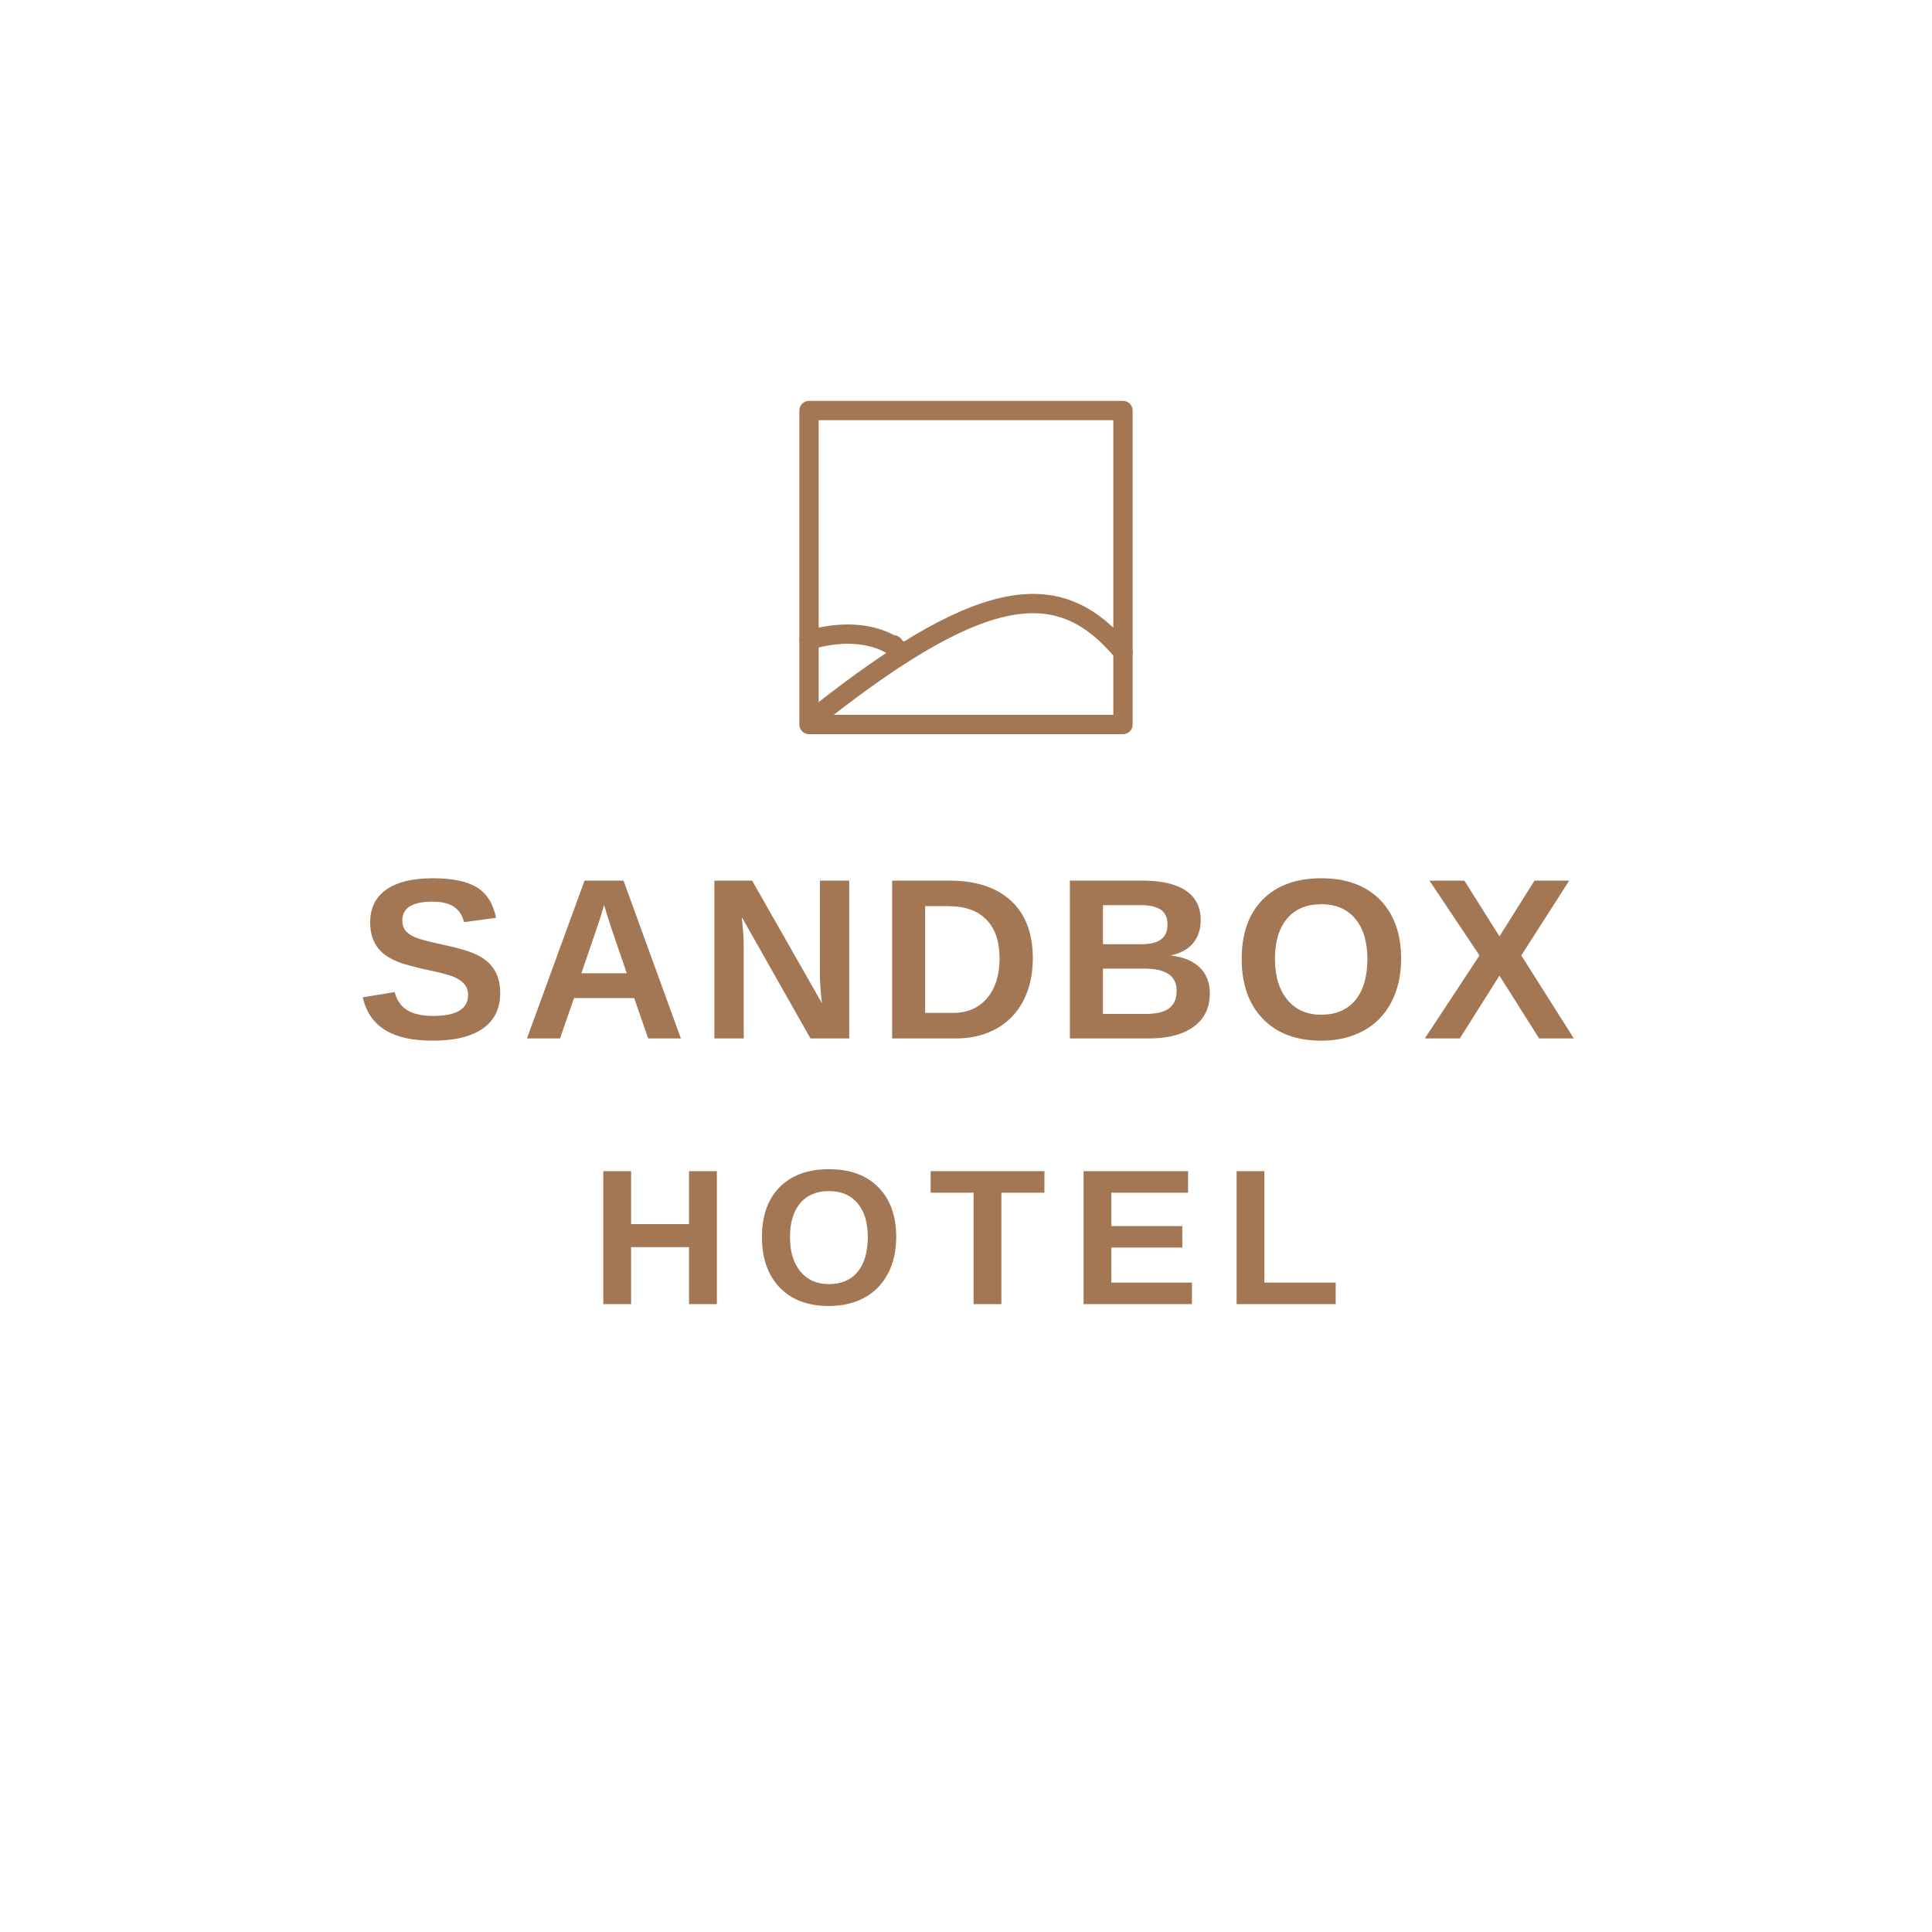
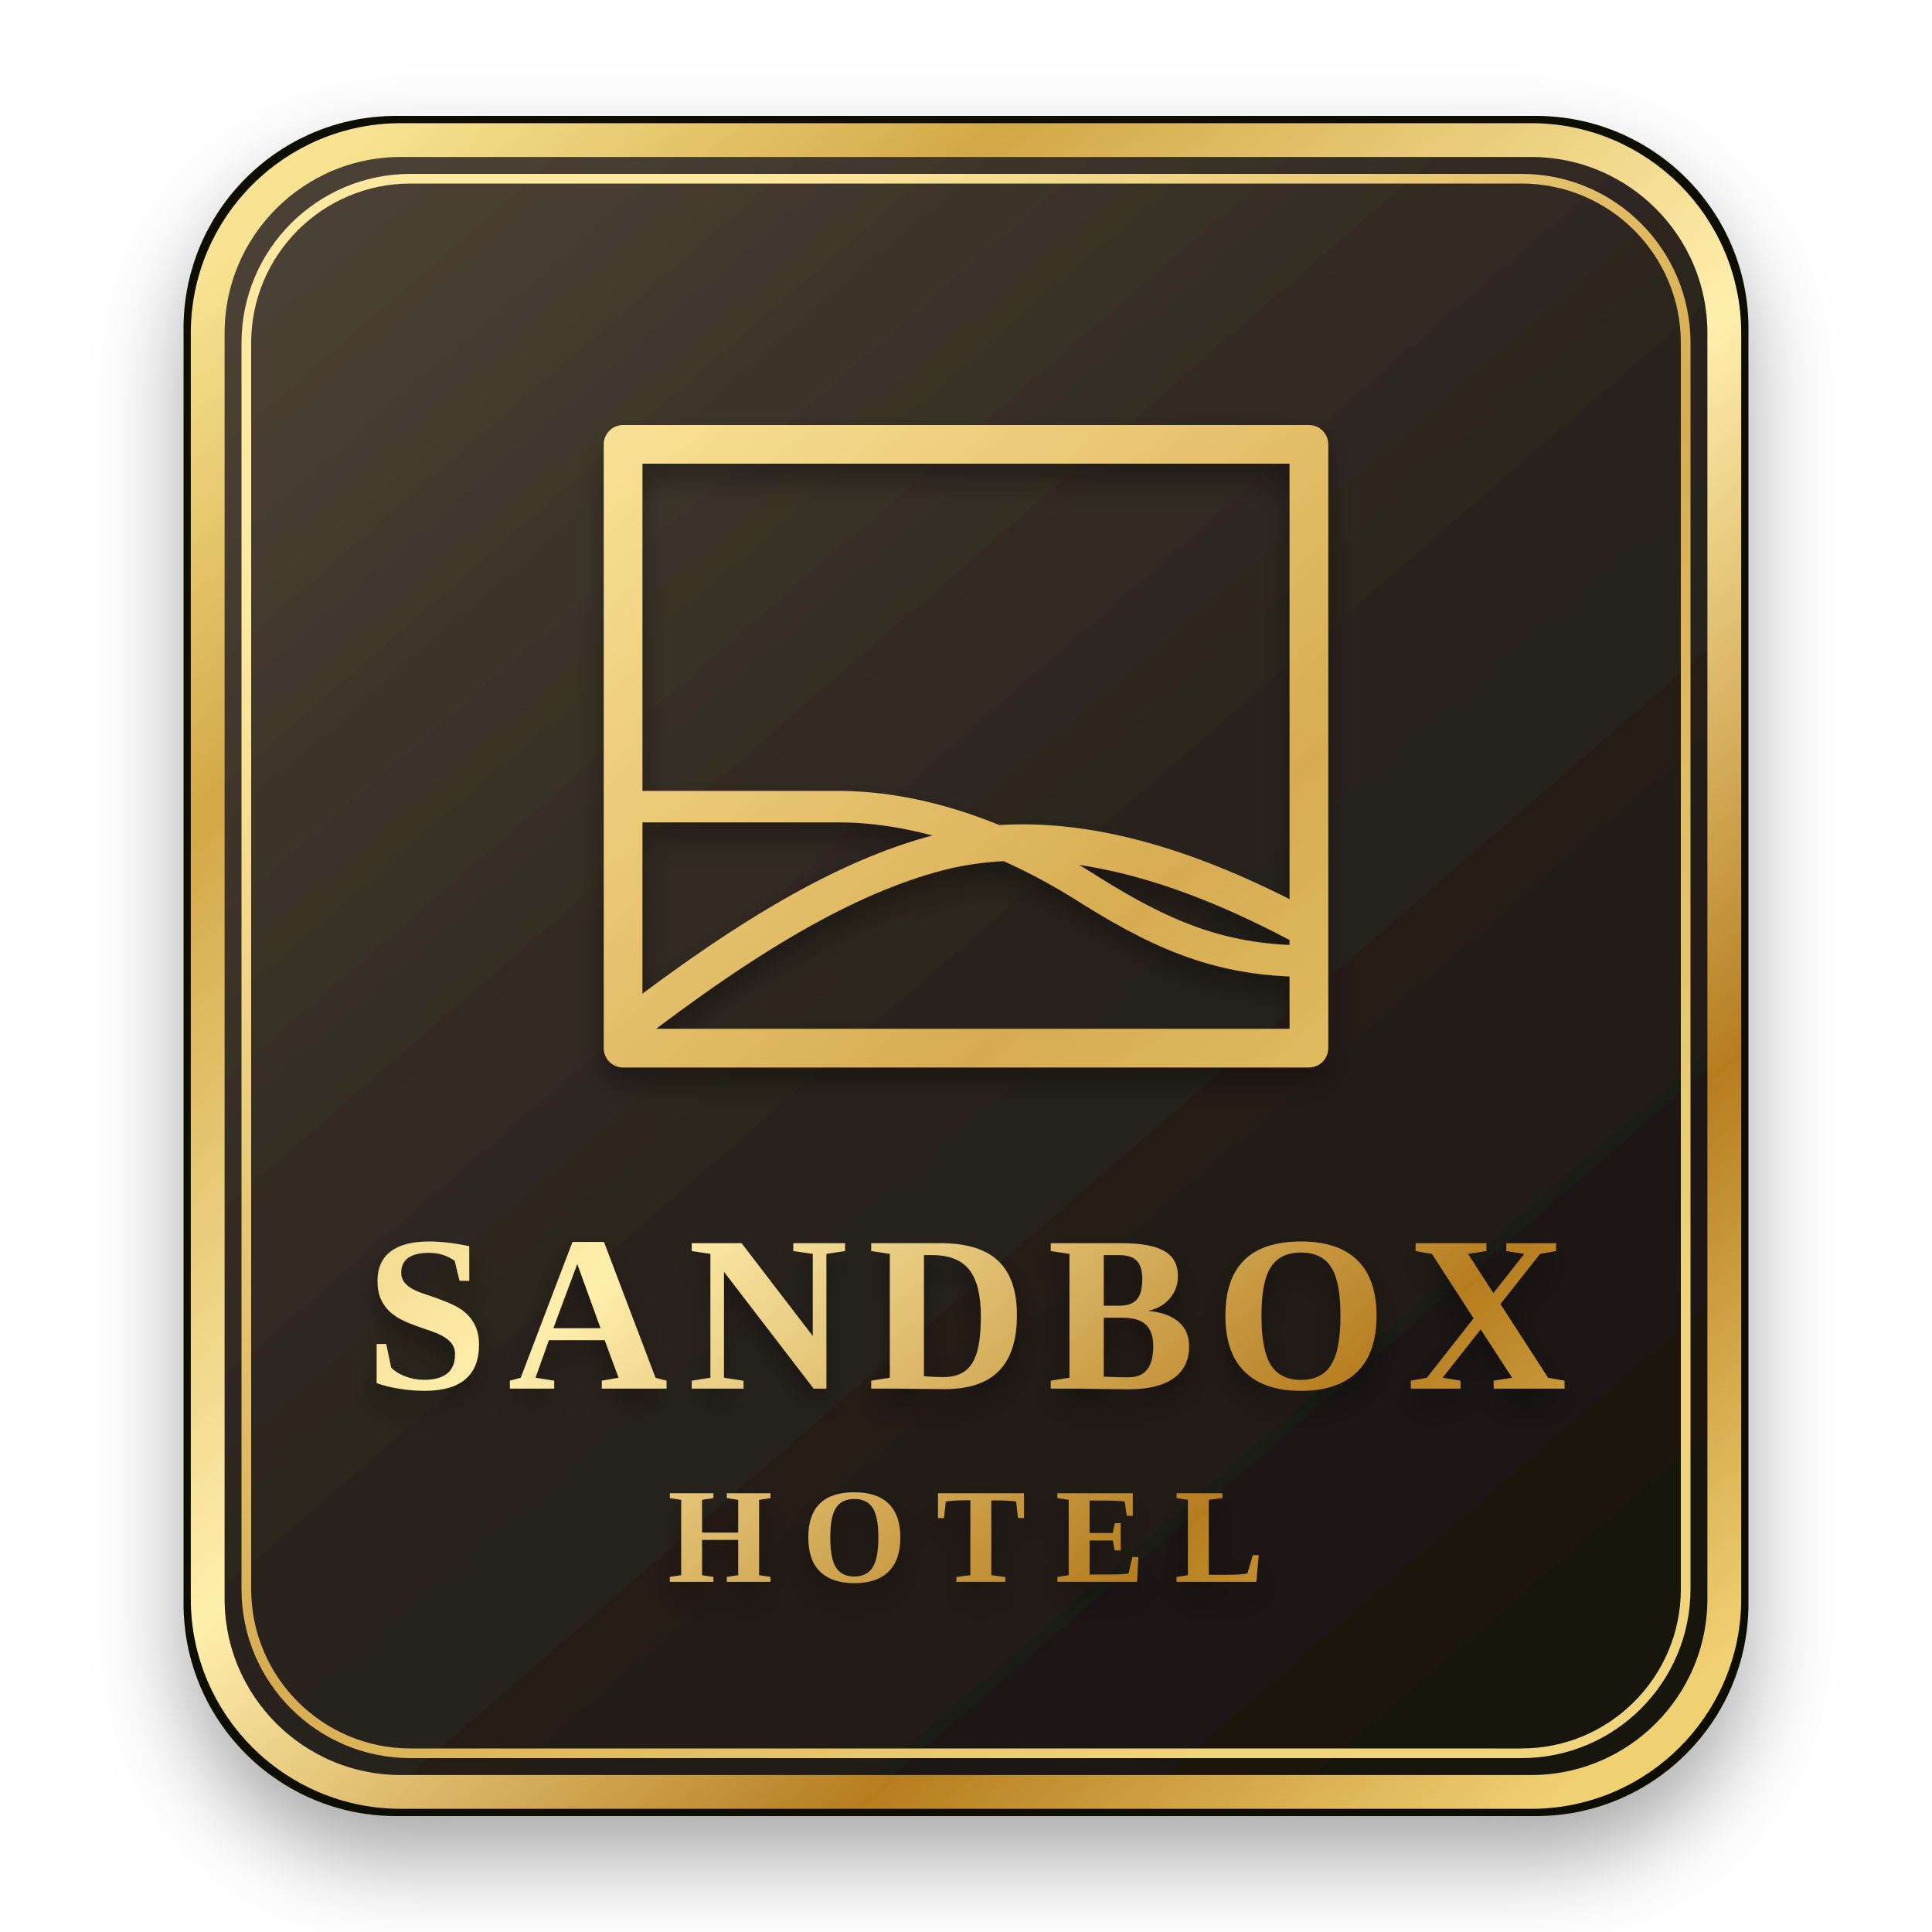
- <svg xmlns="http://www.w3.org/2000/svg" width="800" height="800" viewBox="0 0 800 800">
-   <g transform="translate(400, 400)">
-     <g fill="none" stroke="#a37654" stroke-width="8" stroke-linecap="round" stroke-linejoin="round">
-       <rect x="-65" y="-230" width="130" height="130" />
-       <path d="M-65 -135 C-30 -145, -20 -120, -30 -133" />
-       <path d="M-60 -105 C10 -160, 40 -160, 65 -130" />
-     </g>
-     <text y="30" font-family="Arial, Helvetica, sans-serif" font-weight="900" font-size="95" fill="#a37654" text-anchor="middle" style="letter-spacing: 5px;">SANDBOX</text>
-     <text y="140" font-family="Arial, Helvetica, sans-serif" font-weight="900" font-size="80" fill="#a37654" text-anchor="middle" style="letter-spacing: 10px;">HOTEL</text>
+ <svg xmlns="http://www.w3.org/2000/svg" width="800" height="800" viewBox="0 0 800 800" role="img" aria-labelledby="title desc">
+   <defs>
+     <linearGradient id="bg" x1="140" y1="100" x2="660" y2="700" gradientUnits="userSpaceOnUse">
+       <stop offset="0" stop-color="#4b4134" />
+       <stop offset=".45" stop-color="#2d261f" />
+       <stop offset="1" stop-color="#17120e" />
+     </linearGradient>
+     <linearGradient id="gold" x1="126" y1="80" x2="674" y2="720" gradientUnits="userSpaceOnUse">
+       <stop offset="0" stop-color="#f7e391" />
+       <stop offset=".2" stop-color="#d3a846" />
+       <stop offset=".5" stop-color="#ffefad" />
+       <stop offset=".78" stop-color="#b67d1f" />
+       <stop offset="1" stop-color="#f0d172" />
+     </linearGradient>
+     <linearGradient id="goldSoft" x1="196" y1="170" x2="604" y2="630" gradientUnits="userSpaceOnUse">
+       <stop offset="0" stop-color="#ffe9a0" />
+       <stop offset=".55" stop-color="#d7ac51" />
+       <stop offset="1" stop-color="#f0d57b" />
+     </linearGradient>
+     <filter id="shadow" x="-20%" y="-20%" width="140%" height="140%">
+       <feDropShadow dx="0" dy="18" stdDeviation="18" flood-color="#000000" flood-opacity=".34" />
+     </filter>
+     <filter id="textShadow" x="-20%" y="-20%" width="140%" height="140%">
+       <feDropShadow dx="0" dy="7" stdDeviation="6" flood-color="#000000" flood-opacity=".35" />
+     </filter>
+   </defs>
+   <g filter="url(#shadow)">
+     <rect x="76" y="48" width="648" height="704" rx="88" fill="#0d0906" />
+     <rect x="86" y="58" width="628" height="684" rx="80" fill="url(#bg)" stroke="url(#gold)" stroke-width="14" />
+     <rect x="102" y="74" width="596" height="652" rx="68" fill="none" stroke="url(#goldSoft)" stroke-width="4" />
+   </g>
+   <g fill="none" stroke="url(#goldSoft)" stroke-linecap="round" stroke-linejoin="round" filter="url(#textShadow)">
+     <rect x="258" y="184" width="284" height="250" stroke-width="16" />
+     <path d="M258 334H347C377 334 413 344 452 369C484 389 508 398 542 398" stroke-width="13" />
+     <path d="M258 427C311 386 354 361 393 352C435 343 483 353 542 385" stroke-width="15" />
+     <path d="M258 434H542" stroke-width="11" />
+   </g>
+   <g fill="url(#gold)" text-anchor="middle" filter="url(#textShadow)">
+     <text x="400" y="575" font-family="Georgia, 'Times New Roman', serif" font-size="92" font-weight="700" letter-spacing="8">SANDBOX</text>
+     <text x="400" y="655" font-family="Georgia, 'Times New Roman', serif" font-size="56" font-weight="700" letter-spacing="12">HOTEL</text>
  </g>
</svg>
